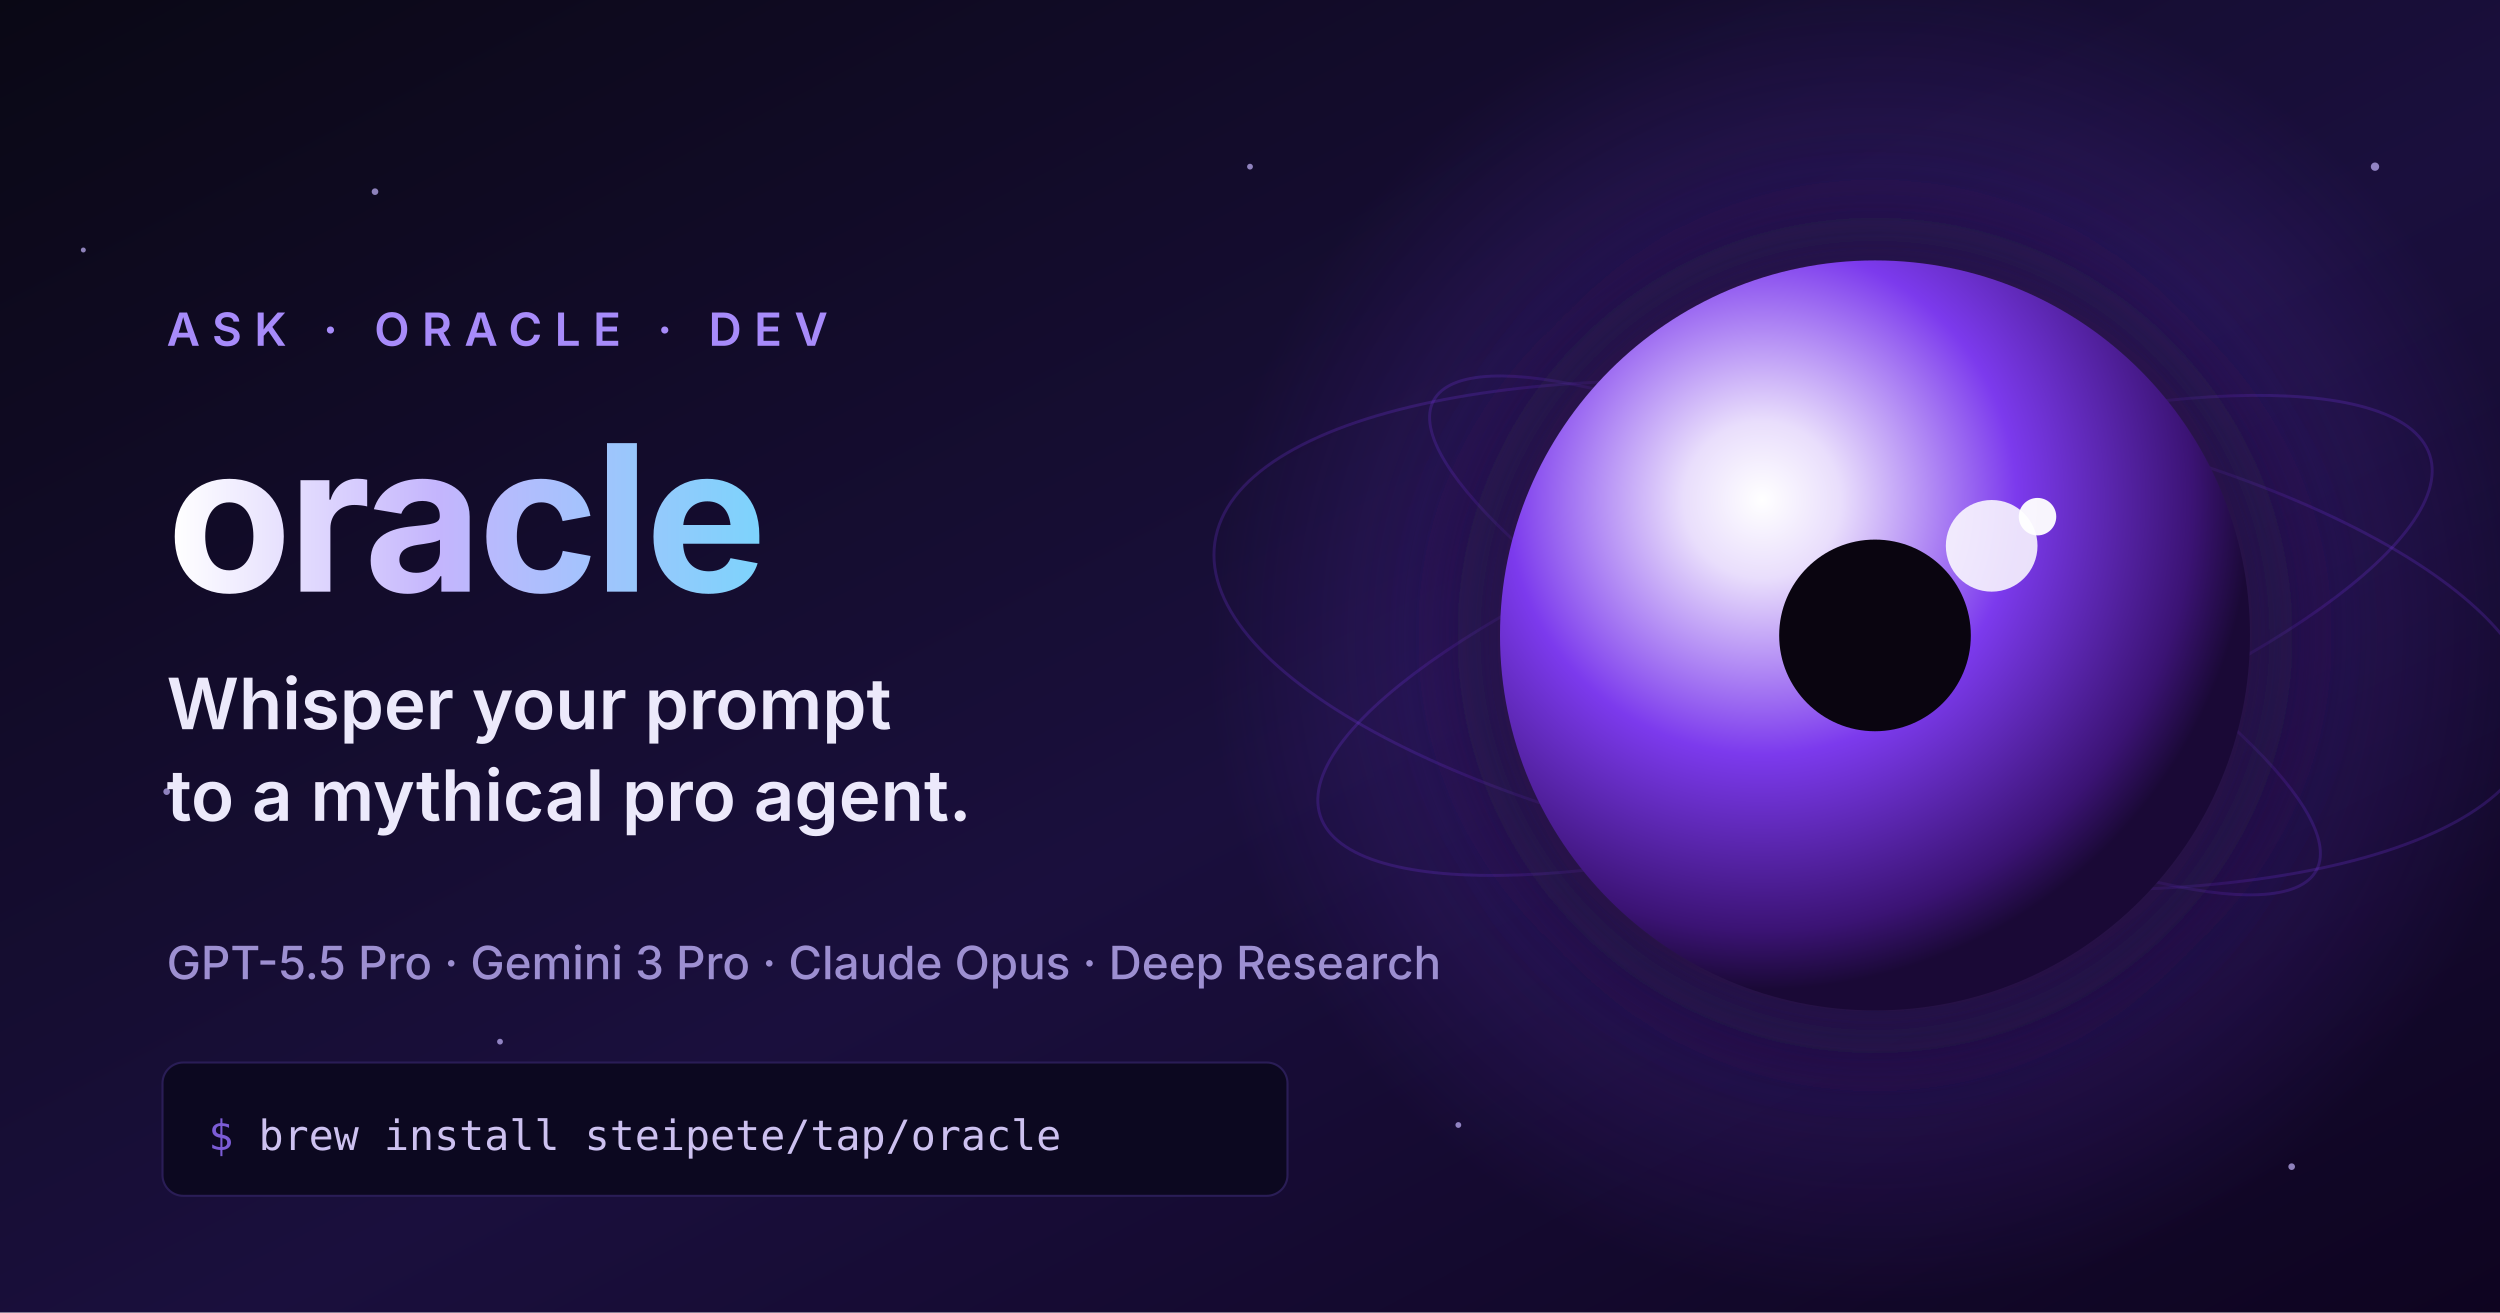
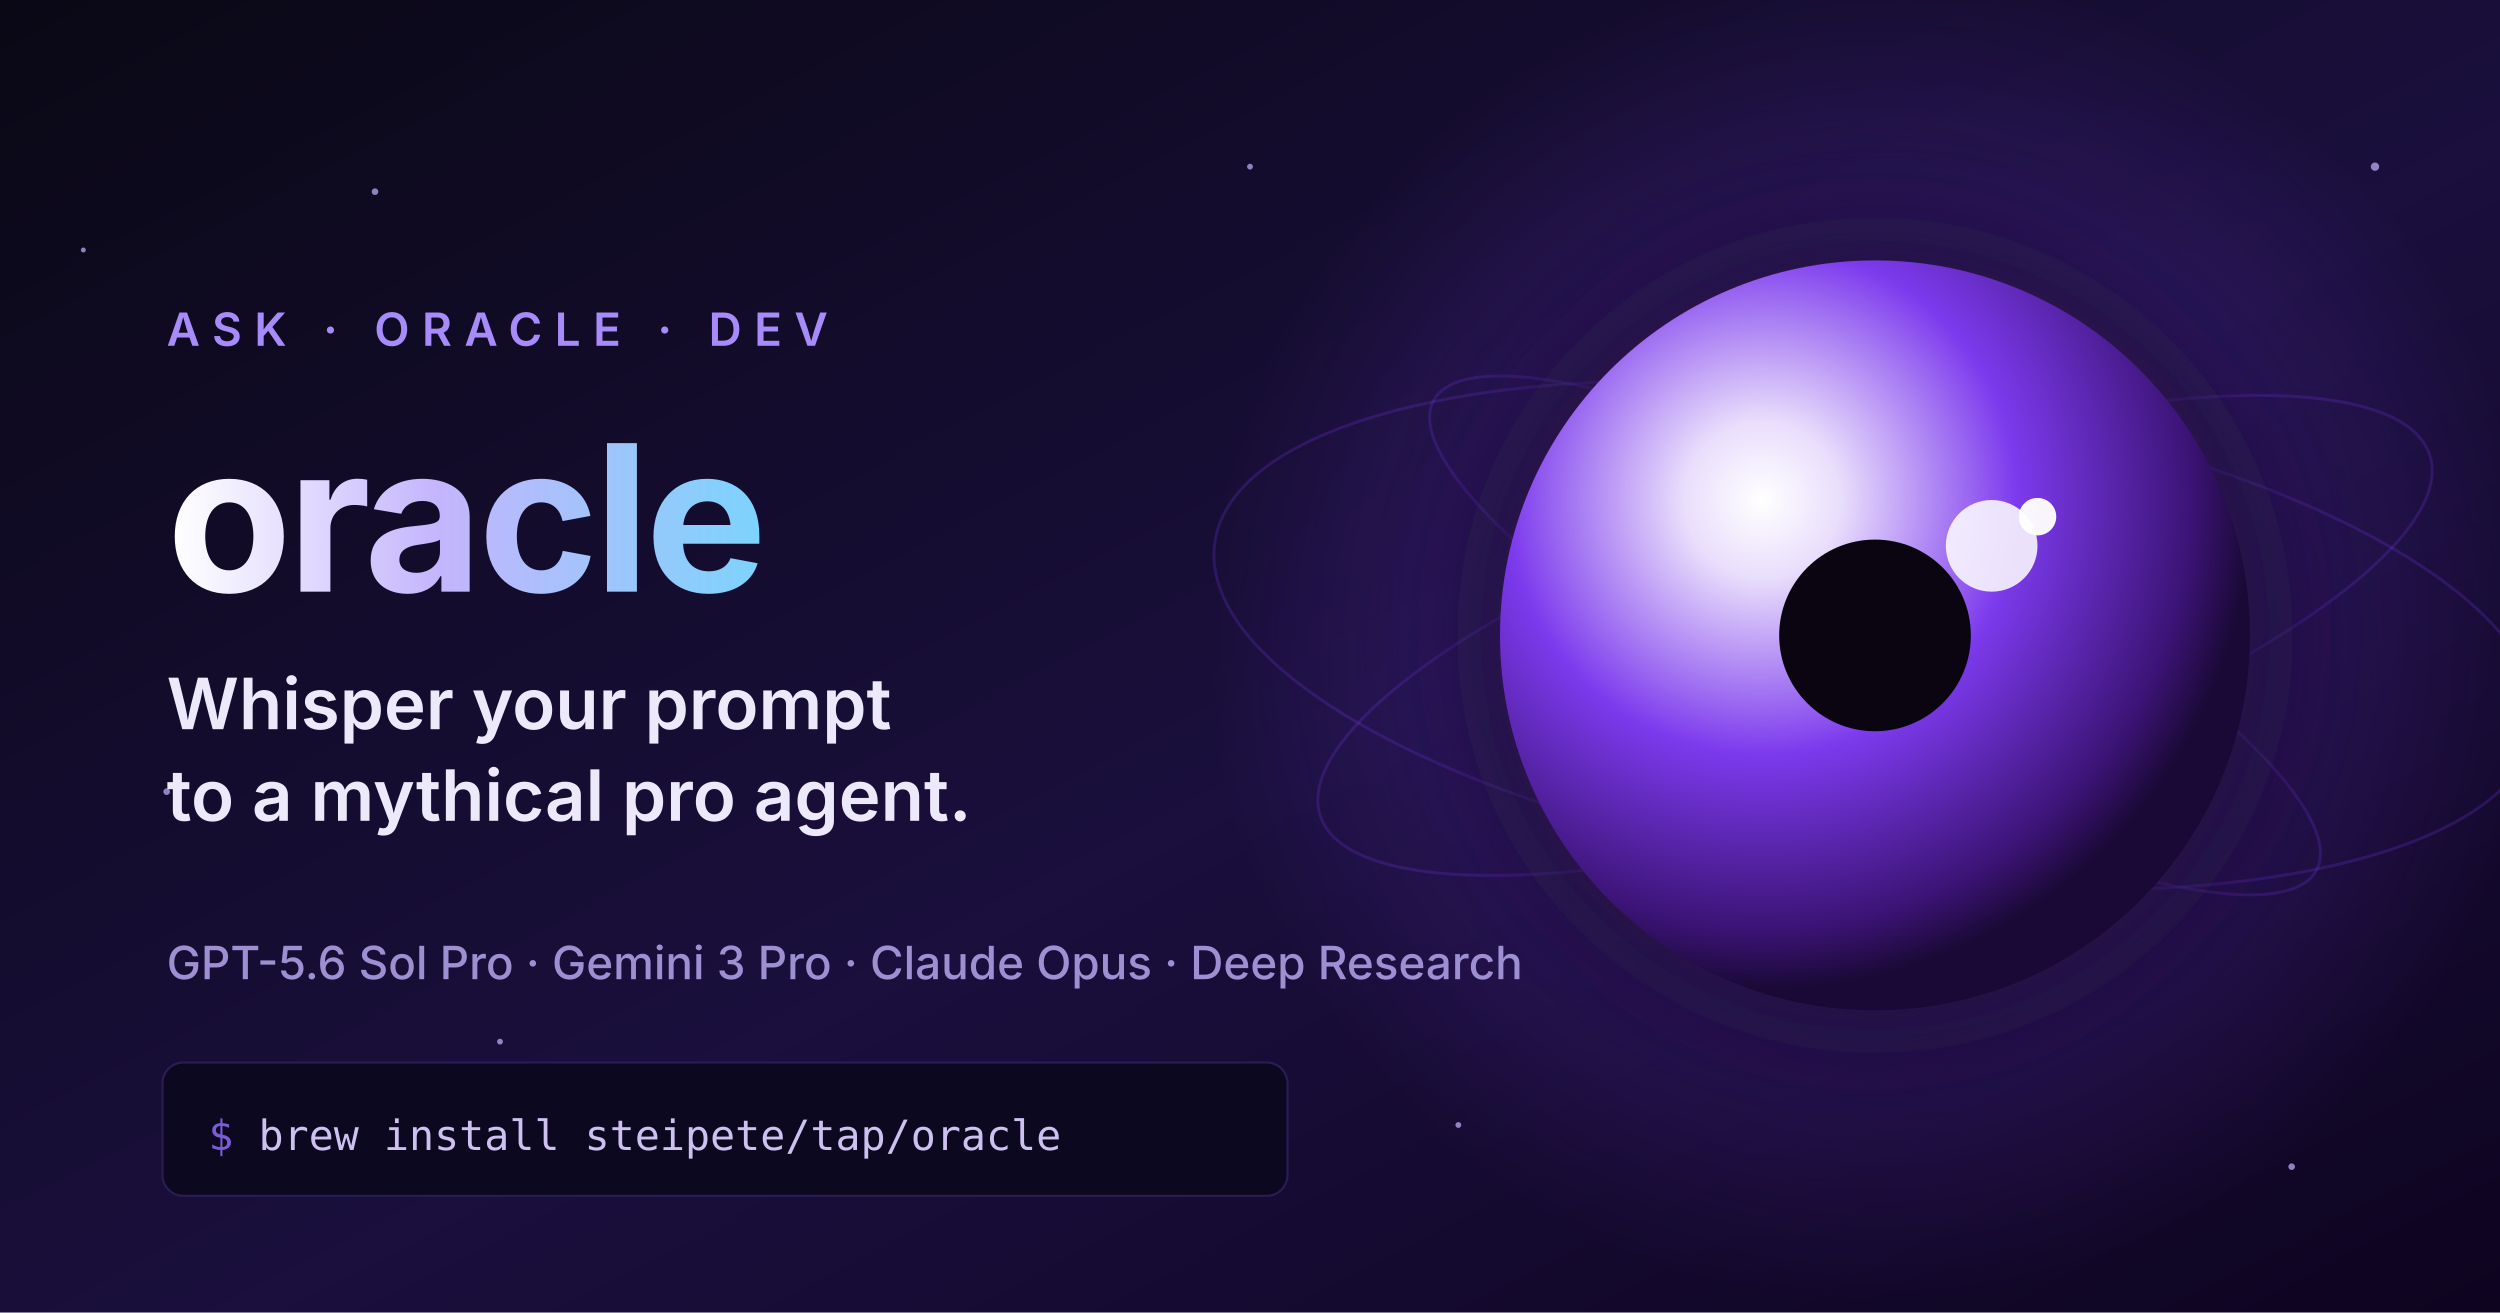
<svg xmlns="http://www.w3.org/2000/svg" viewBox="0 0 1200 630" role="img" aria-label="Oracle — askoracle.dev">
  <defs>
    <linearGradient id="bg" x1="0" y1="0" x2="1" y2="1">
      <stop offset="0" stop-color="#0a0815" />
      <stop offset="0.55" stop-color="#1a0f3d" />
      <stop offset="1" stop-color="#0e0420" />
    </linearGradient>
    <radialGradient id="orb" cx="35%" cy="32%" r="65%">
      <stop offset="0" stop-color="#ffffff" />
      <stop offset="0.16" stop-color="#e9defc" />
      <stop offset="0.52" stop-color="#7c3aed" />
      <stop offset="0.88" stop-color="#3b1374" />
      <stop offset="1" stop-color="#1a0936" />
    </radialGradient>
    <radialGradient id="haze" cx="50%" cy="50%" r="50%">
      <stop offset="0" stop-color="#a78bfa" stop-opacity="0.55" />
      <stop offset="0.6" stop-color="#7c3aed" stop-opacity="0.18" />
      <stop offset="1" stop-color="#7c3aed" stop-opacity="0" />
    </radialGradient>
    <linearGradient id="text-grad" x1="0" y1="0" x2="1" y2="0">
      <stop offset="0" stop-color="#ffffff" />
      <stop offset="0.45" stop-color="#c4b5fd" />
      <stop offset="1" stop-color="#7dd3fc" />
    </linearGradient>
    <filter id="orb-shadow" x="-30%" y="-30%" width="160%" height="160%">
      <feGaussianBlur stdDeviation="22" />
    </filter>
  </defs>
  <rect width="1200" height="630" fill="url(#bg)" />
  <circle cx="900" cy="305" r="320" fill="url(#haze)" />
  <g stroke="#7c3aed" stroke-opacity="0.22" fill="none" stroke-width="1.4">
    <ellipse cx="900" cy="305" rx="280" ry="80" transform="rotate(-18 900 305)" />
    <ellipse cx="900" cy="305" rx="320" ry="115" transform="rotate(8 900 305)" />
    <ellipse cx="900" cy="305" rx="240" ry="60" transform="rotate(28 900 305)" />
  </g>
  <circle cx="900" cy="305" r="200" fill="#1a0936" filter="url(#orb-shadow)" opacity="0.6" />
  <circle cx="900" cy="305" r="180" fill="url(#orb)" />
  <circle cx="900" cy="305" r="46" fill="#0a0510" />
  <circle cx="956" cy="262" r="22" fill="#ffffff" opacity="0.85" />
  <circle cx="978" cy="248" r="9" fill="#ffffff" opacity="0.95" />
  <g fill="#c4b5fd" opacity="0.7">
    <circle cx="120" cy="540" r="2" />
    <circle cx="180" cy="92" r="1.6" />
    <circle cx="240" cy="500" r="1.4" />
    <circle cx="80" cy="380" r="1.6" />
    <circle cx="540" cy="540" r="2.2" />
    <circle cx="40" cy="120" r="1.2" />
    <circle cx="600" cy="80" r="1.4" />
    <circle cx="700" cy="540" r="1.4" />
    <circle cx="1140" cy="80" r="2" />
    <circle cx="1100" cy="560" r="1.6" />
  </g>
  <g font-family="Inter, ui-sans-serif, -apple-system, system-ui, sans-serif">
    <text x="80" y="166" font-size="22" font-weight="600" fill="#a78bfa" letter-spacing="6">ASK · ORACLE · DEV</text>
    <text x="80" y="284" font-size="98" font-weight="700" fill="url(#text-grad)" letter-spacing="-2">oracle</text>
    <text x="80" y="350" font-size="34" font-weight="600" fill="#ece9fb">Whisper your prompt</text>
    <text x="80" y="394" font-size="34" font-weight="600" fill="#ece9fb">to a mythical pro agent.</text>
-     <text x="80" y="470" font-size="22" font-weight="500" fill="#9d8fd1">GPT-5.5 Pro · Gemini 3 Pro · Claude Opus · Deep Research</text>
+     <text x="80" y="470" font-size="22" font-weight="500" fill="#9d8fd1">GPT-5.6 Sol Pro · Gemini 3 Pro · Claude Opus · Deep Research</text>
    <g font-family="JetBrains Mono, SF Mono, ui-monospace, monospace" font-size="20" fill="#cdc1f0">
      <rect x="78" y="510" width="540" height="64" rx="10" fill="#0c0820" stroke="#2a1d56" />
      <text x="100" y="552">
        <tspan fill="#7c5cd6">$</tspan> brew install steipete/tap/oracle</text>
    </g>
  </g>
</svg>
